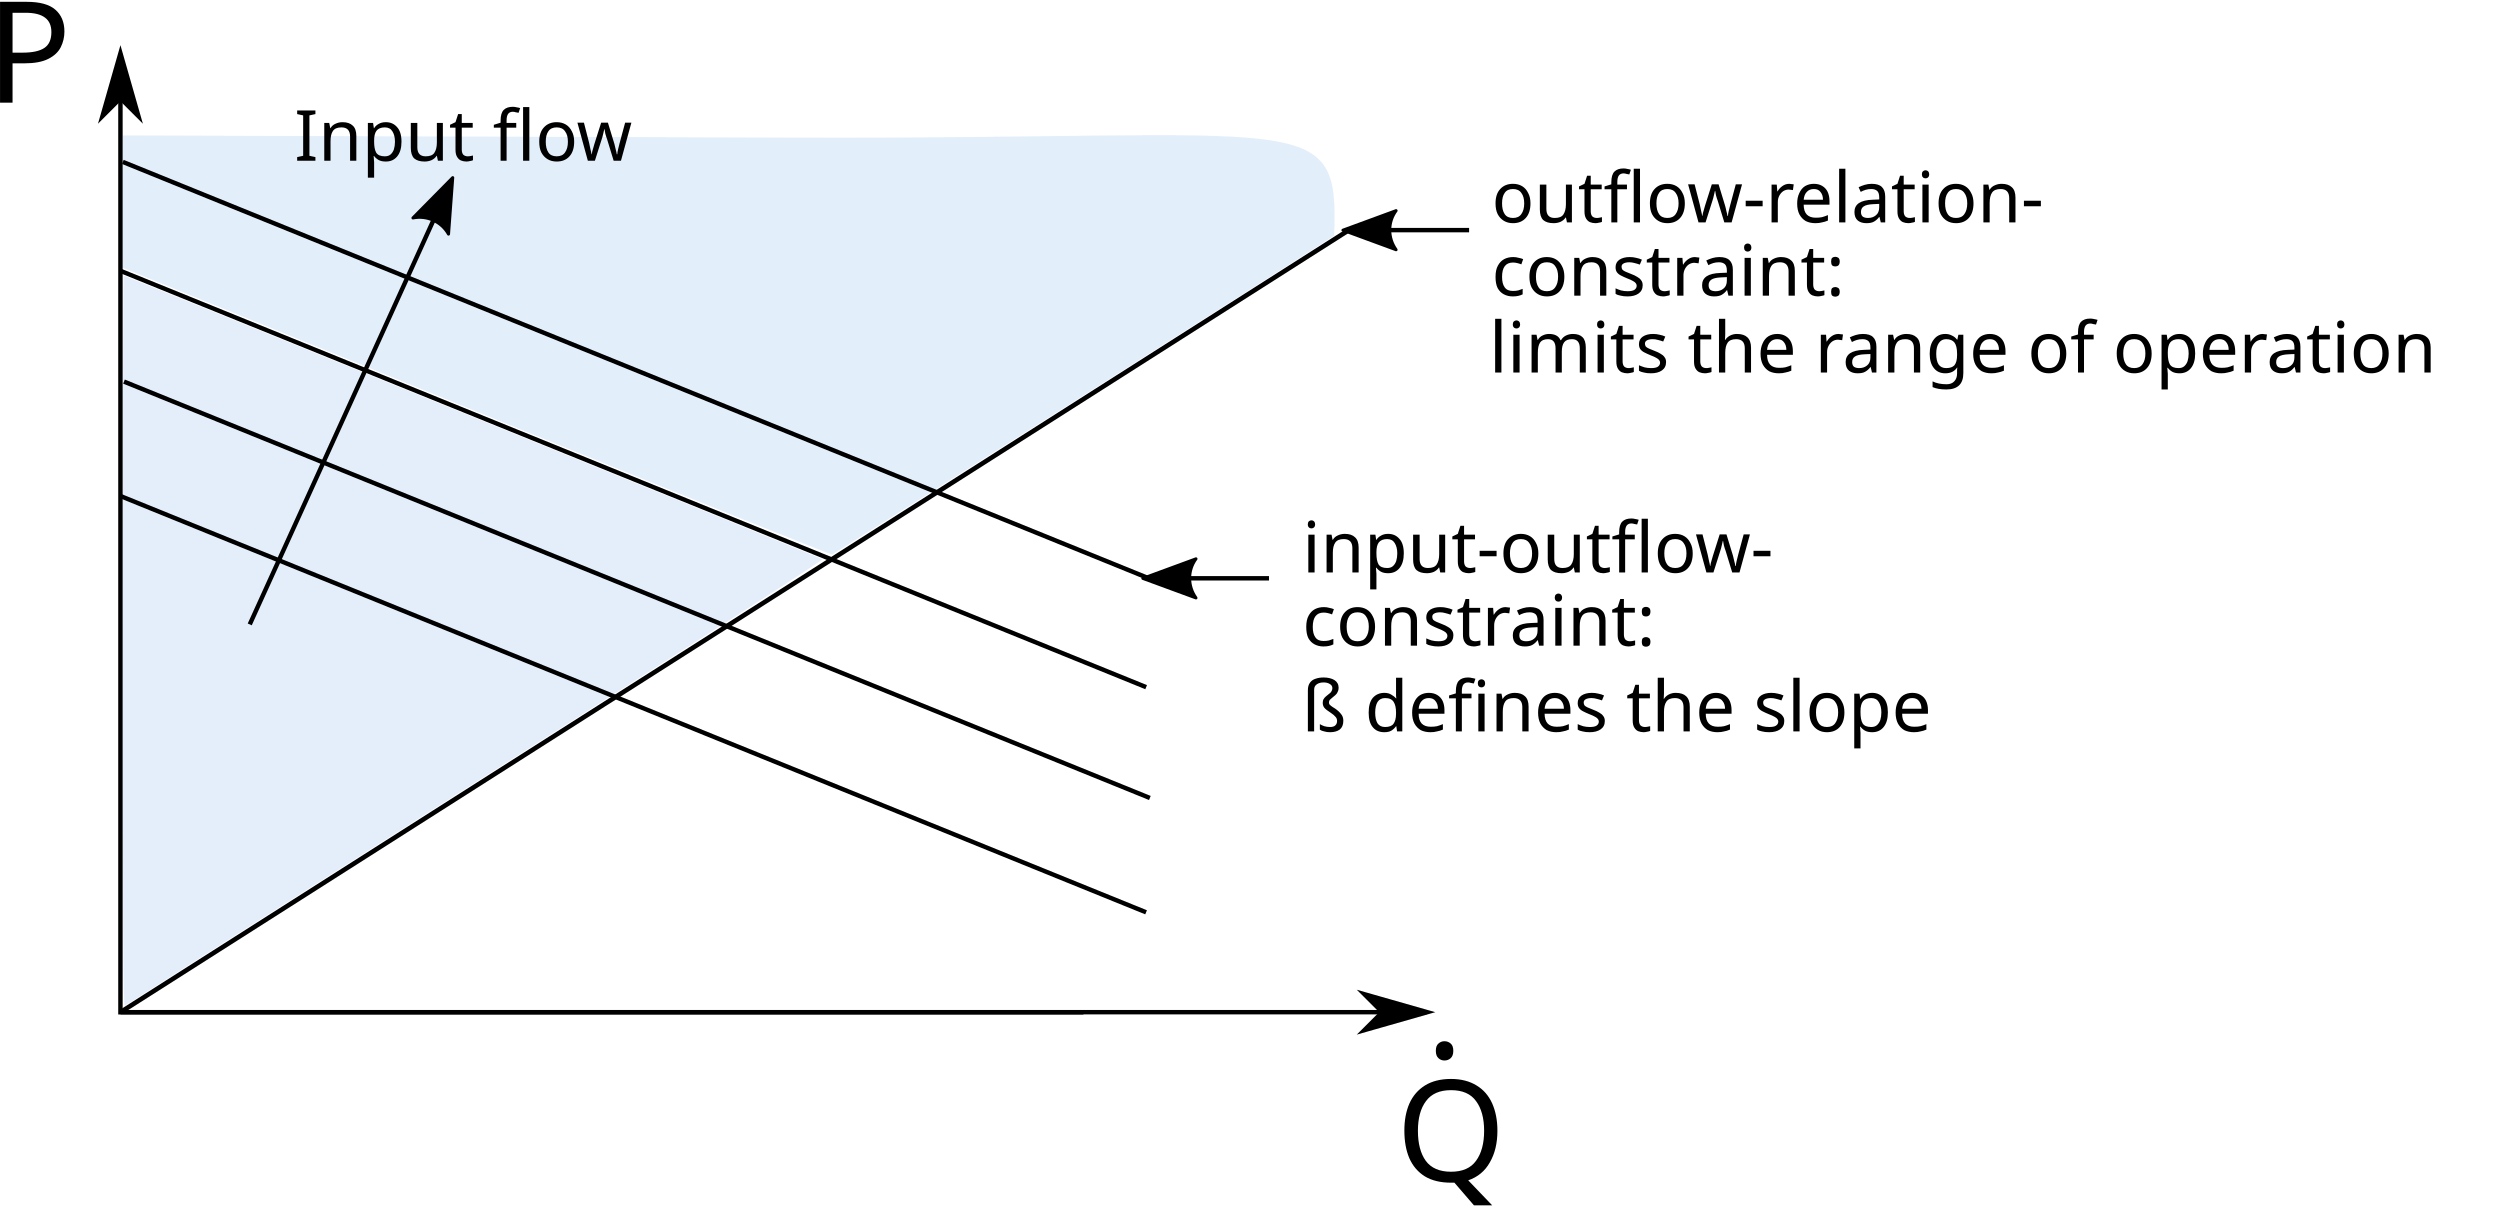
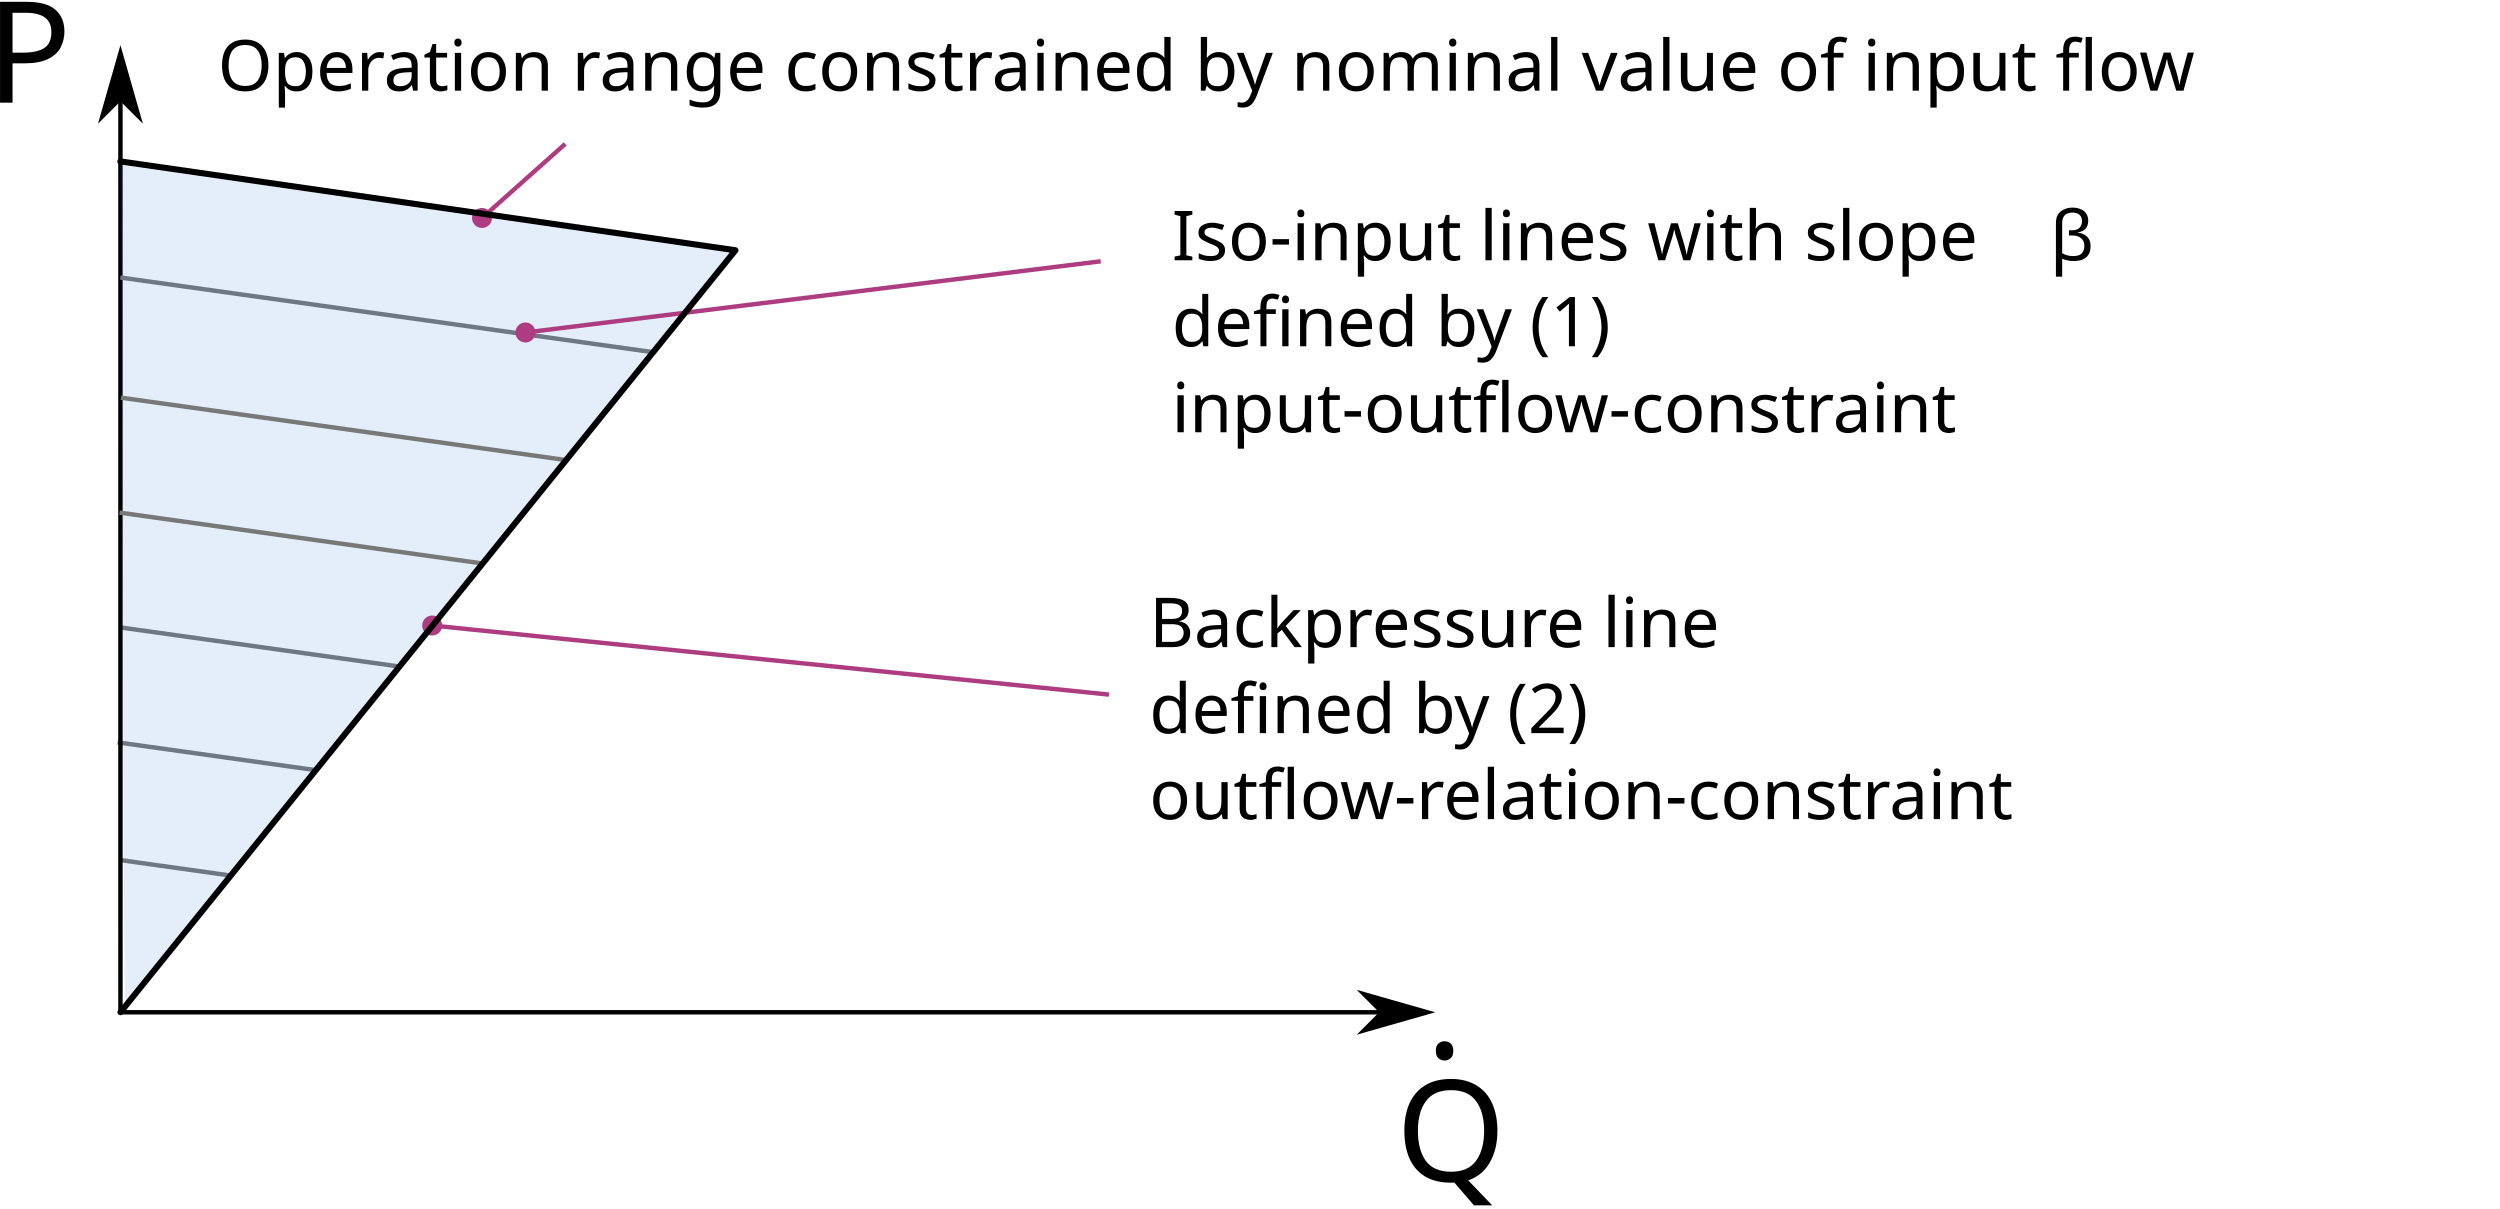
- <svg xmlns="http://www.w3.org/2000/svg" xmlns:ns1="http://www.openswatchbook.org/uri/2009/osb" width="205.054mm" height="99.123mm" viewBox="0 0 205.054 99.123" version="1.1" id="svg8">
+ <svg xmlns="http://www.w3.org/2000/svg" xmlns:ns1="http://www.openswatchbook.org/uri/2009/osb" id="svg8" version="1.1" viewBox="0 0 205.054 99.123" height="99.123mm" width="205.054mm">
  <defs id="defs2">
-     <marker orient="auto" refY="0" refX="0" id="marker5997" style="overflow:visible">
-       <path id="path5995" style="fill:#000000;fill-opacity:1;fill-rule:evenodd;stroke:#000000;stroke-width:0.625;stroke-linejoin:round;stroke-opacity:1" d="M 8.719,4.034 -2.207,0.016 8.719,-4.002 c -1.745,2.372 -1.735,5.617 -6e-7,8.035 z" transform="matrix(-1.1,0,0,-1.1,-1.1,0)" />
+     <marker style="overflow:visible" id="marker5517" refX="0.0" refY="0.0" orient="auto">
+       <path transform="scale(0.4) translate(7.4, 1)" style="fill-rule:evenodd;stroke:#ad3d80;stroke-width:1pt;stroke-opacity:1;fill:#ad3d80;fill-opacity:1" d="M -2.5,-1.0 C -2.5,1.76 -4.74,4.0 -7.5,4.0 C -10.26,4.0 -12.5,1.76 -12.5,-1.0 C -12.5,-3.76 -10.26,-6.0 -7.5,-6.0 C -4.74,-6.0 -2.5,-3.76 -2.5,-1.0 z " id="path5515" />
    </marker>
-     <marker orient="auto" refY="0" refX="0" id="marker5391" style="overflow:visible">
-       <path id="path5389" style="fill:#000000;fill-opacity:1;fill-rule:evenodd;stroke:#000000;stroke-width:0.625;stroke-linejoin:round;stroke-opacity:1" d="M 8.719,4.034 -2.207,0.016 8.719,-4.002 c -1.745,2.372 -1.735,5.617 -6e-7,8.035 z" transform="matrix(-1.1,0,0,-1.1,-1.1,0)" />
+     <marker orient="auto" refY="0.0" refX="0.0" id="marker5403" style="overflow:visible">
+       <path id="path5401" d="M -2.5,-1.0 C -2.5,1.76 -4.74,4.0 -7.5,4.0 C -10.26,4.0 -12.5,1.76 -12.5,-1.0 C -12.5,-3.76 -10.26,-6.0 -7.5,-6.0 C -4.74,-6.0 -2.5,-3.76 -2.5,-1.0 z " style="fill-rule:evenodd;stroke:#ad3d80;stroke-width:1pt;stroke-opacity:1;fill:#ad3d80;fill-opacity:1" transform="scale(0.4) translate(7.4, 1)" />
    </marker>
-     <marker orient="auto" refY="0" refX="0" id="marker5301" style="overflow:visible">
-       <path id="path5299" style="fill:#000000;fill-opacity:1;fill-rule:evenodd;stroke:#000000;stroke-width:0.625;stroke-linejoin:round;stroke-opacity:1" d="M 8.719,4.034 -2.207,0.016 8.719,-4.002 c -1.745,2.372 -1.735,5.617 -6e-7,8.035 z" transform="matrix(1.1,0,0,1.1,1.1,0)" />
+     <marker orient="auto" refY="0.0" refX="0.0" id="marker3838" style="overflow:visible">
+       <path id="path3836" d="M -2.5,-1.0 C -2.5,1.76 -4.74,4.0 -7.5,4.0 C -10.26,4.0 -12.5,1.76 -12.5,-1.0 C -12.5,-3.76 -10.26,-6.0 -7.5,-6.0 C -4.74,-6.0 -2.5,-3.76 -2.5,-1.0 z " style="fill-rule:evenodd;stroke:#ad3d80;stroke-width:1pt;stroke-opacity:1;fill:#ad3d80;fill-opacity:1" transform="scale(0.4) translate(7.4, 1)" />
    </marker>
-     <marker orient="auto" refY="0" refX="0" id="marker5061" style="overflow:visible">
-       <path id="path5059" d="M 0,0 5,-5 -12.5,0 5,5 Z" style="fill:#000000;fill-opacity:1;fill-rule:evenodd;stroke:#000000;stroke-width:1pt;stroke-opacity:1" transform="matrix(-0.8,0,0,-0.8,-10,0)" />
+     <marker style="overflow:visible" id="DotM" refX="0.0" refY="0.0" orient="auto">
+       <path transform="scale(0.4) translate(7.4, 1)" style="fill-rule:evenodd;stroke:#ad3d80;stroke-width:1pt;stroke-opacity:1;fill:#ad3d80;fill-opacity:1" d="M -2.5,-1.0 C -2.5,1.76 -4.74,4.0 -7.5,4.0 C -10.26,4.0 -12.5,1.76 -12.5,-1.0 C -12.5,-3.76 -10.26,-6.0 -7.5,-6.0 C -4.74,-6.0 -2.5,-3.76 -2.5,-1.0 z " id="path2820" />
    </marker>
-     <marker orient="auto" refY="0" refX="0" id="Arrow2Lend" style="overflow:visible">
-       <path id="path842" style="fill:#000000;fill-opacity:1;fill-rule:evenodd;stroke:#000000;stroke-width:0.625;stroke-linejoin:round;stroke-opacity:1" d="M 8.719,4.034 -2.207,0.016 8.719,-4.002 c -1.745,2.372 -1.735,5.617 -6e-7,8.035 z" transform="matrix(-1.1,0,0,-1.1,-1.1,0)" />
+     <marker style="overflow:visible" id="marker5997" refX="0" refY="0" orient="auto">
+       <path transform="matrix(-1.1,0,0,-1.1,-1.1,0)" d="M 8.719,4.034 -2.207,0.016 8.719,-4.002 c -1.745,2.372 -1.735,5.617 -6e-7,8.035 z" style="fill:#000000;fill-opacity:1;fill-rule:evenodd;stroke:#000000;stroke-width:0.625;stroke-linejoin:round;stroke-opacity:1" id="path5995" />
    </marker>
-     <marker orient="auto" refY="0" refX="0" id="Arrow2Lstart" style="overflow:visible">
-       <path id="path839" style="fill:#000000;fill-opacity:1;fill-rule:evenodd;stroke:#000000;stroke-width:0.625;stroke-linejoin:round;stroke-opacity:1" d="M 8.719,4.034 -2.207,0.016 8.719,-4.002 c -1.745,2.372 -1.735,5.617 -6e-7,8.035 z" transform="matrix(1.1,0,0,1.1,1.1,0)" />
+     <marker style="overflow:visible" id="marker5391" refX="0" refY="0" orient="auto">
+       <path transform="matrix(-1.1,0,0,-1.1,-1.1,0)" d="M 8.719,4.034 -2.207,0.016 8.719,-4.002 c -1.745,2.372 -1.735,5.617 -6e-7,8.035 z" style="fill:#000000;fill-opacity:1;fill-rule:evenodd;stroke:#000000;stroke-width:0.625;stroke-linejoin:round;stroke-opacity:1" id="path5389" />
    </marker>
-     <marker orient="auto" refY="0" refX="0" id="marker3507" style="overflow:visible">
-       <path id="path3505" d="M 0,0 5,-5 -12.5,0 5,5 Z" style="fill:#000000;fill-opacity:1;fill-rule:evenodd;stroke:#000000;stroke-width:1pt;stroke-opacity:1" transform="matrix(0.8,0,0,0.8,10,0)" />
+     <marker style="overflow:visible" id="marker5301" refX="0" refY="0" orient="auto">
+       <path transform="matrix(1.1,0,0,1.1,1.1,0)" d="M 8.719,4.034 -2.207,0.016 8.719,-4.002 c -1.745,2.372 -1.735,5.617 -6e-7,8.035 z" style="fill:#000000;fill-opacity:1;fill-rule:evenodd;stroke:#000000;stroke-width:0.625;stroke-linejoin:round;stroke-opacity:1" id="path5299" />
    </marker>
-     <marker style="overflow:visible" id="marker3473" refX="0" refY="0" orient="auto">
-       <path transform="matrix(0.8,0,0,0.8,10,0)" style="fill:#000000;fill-opacity:1;fill-rule:evenodd;stroke:#000000;stroke-width:1pt;stroke-opacity:1" d="M 0,0 5,-5 -12.5,0 5,5 Z" id="path3471" />
+     <marker style="overflow:visible" id="marker5061" refX="0" refY="0" orient="auto">
+       <path transform="matrix(-0.8,0,0,-0.8,-10,0)" style="fill:#000000;fill-opacity:1;fill-rule:evenodd;stroke:#000000;stroke-width:1pt;stroke-opacity:1" d="M 0,0 5,-5 -12.5,0 5,5 Z" id="path5059" />
    </marker>
-     <linearGradient id="linearGradient3253" ns1:paint="solid">
-       <stop style="stop-color:#000000;stop-opacity:1;" offset="0" id="stop3251" />
+     <marker style="overflow:visible" id="Arrow2Lend" refX="0" refY="0" orient="auto">
+       <path transform="matrix(-1.1,0,0,-1.1,-1.1,0)" d="M 8.719,4.034 -2.207,0.016 8.719,-4.002 c -1.745,2.372 -1.735,5.617 -6e-7,8.035 z" style="fill:#000000;fill-opacity:1;fill-rule:evenodd;stroke:#000000;stroke-width:0.625;stroke-linejoin:round;stroke-opacity:1" id="path842" />
+     </marker>
+     <marker style="overflow:visible" id="Arrow2Lstart" refX="0" refY="0" orient="auto">
+       <path transform="matrix(1.1,0,0,1.1,1.1,0)" d="M 8.719,4.034 -2.207,0.016 8.719,-4.002 c -1.745,2.372 -1.735,5.617 -6e-7,8.035 z" style="fill:#000000;fill-opacity:1;fill-rule:evenodd;stroke:#000000;stroke-width:0.625;stroke-linejoin:round;stroke-opacity:1" id="path839" />
+     </marker>
+     <marker style="overflow:visible" id="marker3507" refX="0" refY="0" orient="auto">
+       <path transform="matrix(0.8,0,0,0.8,10,0)" style="fill:#000000;fill-opacity:1;fill-rule:evenodd;stroke:#000000;stroke-width:1pt;stroke-opacity:1" d="M 0,0 5,-5 -12.5,0 5,5 Z" id="path3505" />
+     </marker>
+     <marker orient="auto" refY="0" refX="0" id="marker3473" style="overflow:visible">
+       <path id="path3471" d="M 0,0 5,-5 -12.5,0 5,5 Z" style="fill:#000000;fill-opacity:1;fill-rule:evenodd;stroke:#000000;stroke-width:1pt;stroke-opacity:1" transform="matrix(0.8,0,0,0.8,10,0)" />
+     </marker>
+     <linearGradient ns1:paint="solid" id="linearGradient3253">
+       <stop id="stop3251" offset="0" style="stop-color:#000000;stop-opacity:1;" />
    </linearGradient>
-     <marker orient="auto" refY="0" refX="0" id="Arrow1Lend" style="overflow:visible">
-       <path id="path824" d="M 0,0 5,-5 -12.5,0 5,5 Z" style="fill:#000000;fill-opacity:1;fill-rule:evenodd;stroke:#000000;stroke-width:1pt;stroke-opacity:1" transform="matrix(-0.8,0,0,-0.8,-10,0)" />
+     <marker style="overflow:visible" id="Arrow1Lend" refX="0" refY="0" orient="auto">
+       <path transform="matrix(-0.8,0,0,-0.8,-10,0)" style="fill:#000000;fill-opacity:1;fill-rule:evenodd;stroke:#000000;stroke-width:1pt;stroke-opacity:1" d="M 0,0 5,-5 -12.5,0 5,5 Z" id="path824" />
    </marker>
-     <marker orient="auto" refY="0" refX="0" id="Arrow1Lstart" style="overflow:visible">
-       <path id="path821" d="M 0,0 5,-5 -12.5,0 5,5 Z" style="fill:#000000;fill-opacity:1;fill-rule:evenodd;stroke:#000000;stroke-width:1pt;stroke-opacity:1" transform="matrix(0.8,0,0,0.8,10,0)" />
+     <marker style="overflow:visible" id="Arrow1Lstart" refX="0" refY="0" orient="auto">
+       <path transform="matrix(0.8,0,0,0.8,10,0)" style="fill:#000000;fill-opacity:1;fill-rule:evenodd;stroke:#000000;stroke-width:1pt;stroke-opacity:1" d="M 0,0 5,-5 -12.5,0 5,5 Z" id="path821" />
    </marker>
-     <marker orient="auto" refY="0" refX="0" id="Arrow2Lstart-2" style="overflow:visible">
-       <path id="path839-0" style="fill:#000000;fill-opacity:1;fill-rule:evenodd;stroke:#000000;stroke-width:0.625;stroke-linejoin:round;stroke-opacity:1" d="M 8.719,4.034 -2.207,0.016 8.719,-4.002 c -1.745,2.372 -1.735,5.617 -6e-7,8.035 z" transform="matrix(1.1,0,0,1.1,1.1,0)" />
+     <marker style="overflow:visible" id="Arrow2Lstart-2" refX="0" refY="0" orient="auto">
+       <path transform="matrix(1.1,0,0,1.1,1.1,0)" d="M 8.719,4.034 -2.207,0.016 8.719,-4.002 c -1.745,2.372 -1.735,5.617 -6e-7,8.035 z" style="fill:#000000;fill-opacity:1;fill-rule:evenodd;stroke:#000000;stroke-width:0.625;stroke-linejoin:round;stroke-opacity:1" id="path839-0" />
    </marker>
-     <marker orient="auto" refY="0" refX="0" id="Arrow2Lstart-2-4" style="overflow:visible">
-       <path id="path839-0-9" style="fill:#000000;fill-opacity:1;fill-rule:evenodd;stroke:#000000;stroke-width:0.625;stroke-linejoin:round;stroke-opacity:1" d="M 8.719,4.034 -2.207,0.016 8.719,-4.002 c -1.745,2.372 -1.735,5.617 -6e-7,8.035 z" transform="matrix(1.1,0,0,1.1,1.1,0)" />
+     <marker style="overflow:visible" id="Arrow2Lstart-2-4" refX="0" refY="0" orient="auto">
+       <path transform="matrix(1.1,0,0,1.1,1.1,0)" d="M 8.719,4.034 -2.207,0.016 8.719,-4.002 c -1.745,2.372 -1.735,5.617 -6e-7,8.035 z" style="fill:#000000;fill-opacity:1;fill-rule:evenodd;stroke:#000000;stroke-width:0.625;stroke-linejoin:round;stroke-opacity:1" id="path839-0-9" />
    </marker>
  </defs>
-   <g id="layer1" transform="translate(-1.828458,-1.482332)">
-     <text xml:space="preserve" style="font-style:normal;font-weight:normal;font-size:8.467px;line-height:1.25;font-family:sans-serif;letter-spacing:0px;word-spacing:0px;fill:#000000;fill-opacity:1;stroke:none;stroke-width:0.265" x="90.525" y="85.333" id="text1329">
-       <tspan id="tspan1327" x="90.525" y="93.058" style="stroke-width:0.265" />
+   <g transform="translate(-1.828458,-1.482332)" id="layer1">
+     <text id="text1329" y="85.333" x="90.525" style="font-style:normal;font-weight:normal;font-size:8.467px;line-height:1.25;font-family:sans-serif;letter-spacing:0px;word-spacing:0px;fill:#000000;fill-opacity:1;stroke:none;stroke-width:0.265" xml:space="preserve">
+       <tspan style="stroke-width:0.265" y="93.058" x="90.525" id="tspan1327" />
    </text>
-     <g id="g989" transform="matrix(1.368217,0,0,1.368217,-26.32408,-31.86261)">
-       <path id="path1103" d="M 27.796,27.592 V 85.055 H 85.526" style="fill:none;stroke:#000000;stroke-width:0.265px;stroke-linecap:butt;stroke-linejoin:miter;stroke-opacity:1;marker-start:url(#Arrow1Lstart)" />
-       <path id="path1321" d="M 27.786,40.603 89.285,65.565" style="fill:none;stroke:#000000;stroke-width:0.266;stroke-linecap:butt;stroke-linejoin:miter;stroke-miterlimit:4;stroke-dasharray:none;stroke-opacity:1" />
-       <text id="text1325" y="30.527" x="19.749" style="font-style:normal;font-weight:normal;font-size:10.583px;line-height:0.25;font-family:sans-serif;letter-spacing:0px;word-spacing:0px;fill:#000000;fill-opacity:1;stroke:none;stroke-width:0.265" xml:space="preserve">
-         <tspan style="font-size:8.467px;line-height:1;stroke-width:0.265" y="30.527" x="19.749" id="tspan1323">P</tspan>
+     <g transform="matrix(1.368217,0,0,1.368217,-26.32408,-31.86261)" id="g989">
+       <path id="path19168" d="m 27.793,61.985 16.743,2.347" style="fill:none;stroke:#787878;stroke-width:0.266;stroke-linecap:butt;stroke-linejoin:miter;stroke-miterlimit:4;stroke-dasharray:none;stroke-opacity:1" />
+       <path style="fill:none;stroke:#787878;stroke-width:0.266;stroke-linecap:butt;stroke-linejoin:miter;stroke-miterlimit:4;stroke-dasharray:none;stroke-opacity:1" d="m 27.625,68.875 11.91,1.67" id="path19170" />
+       <path style="fill:none;stroke:#787878;stroke-width:0.266;stroke-linecap:butt;stroke-linejoin:miter;stroke-miterlimit:4;stroke-dasharray:none;stroke-opacity:1" d="m 27.793,75.932 6.561,0.92" id="path19194" />
+       <path style="fill:none;stroke:#000000;stroke-width:0.265px;stroke-linecap:butt;stroke-linejoin:miter;stroke-opacity:1;marker-start:url(#Arrow1Lstart)" d="M 27.796,27.592 V 85.055" id="path1103" />
+       <path style="fill:none;stroke:#787878;stroke-width:0.266;stroke-linecap:butt;stroke-linejoin:miter;stroke-miterlimit:4;stroke-dasharray:none;stroke-opacity:1" d="m 27.792,41.008 31.965,4.481" id="path1321" />
+       <text xml:space="preserve" style="font-style:normal;font-weight:normal;font-size:10.583px;line-height:0.25;font-family:sans-serif;letter-spacing:0px;word-spacing:0px;fill:#000000;fill-opacity:1;stroke:none;stroke-width:0.265" x="19.749" y="30.527" id="text1325">
+         <tspan id="tspan1323" x="19.749" y="30.527" style="font-size:8.467px;line-height:1;stroke-width:0.265">P</tspan>
      </text>
-       <g transform="translate(16.46394,6.930491)" id="g1347">
-         <text xml:space="preserve" style="font-style:normal;font-weight:normal;font-size:8.467px;line-height:1.25;font-family:sans-serif;letter-spacing:0px;word-spacing:0px;fill:#000000;fill-opacity:1;stroke:none;stroke-width:0.265" x="87.785" y="88.263" id="text1337">
-           <tspan id="tspan1335" x="87.785" y="88.263" style="stroke-width:0.265">Q</tspan>
+       <g id="g1347" transform="translate(16.46394,6.930491)">
+         <text id="text1337" y="88.263" x="87.785" style="font-style:normal;font-weight:normal;font-size:8.467px;line-height:1.25;font-family:sans-serif;letter-spacing:0px;word-spacing:0px;fill:#000000;fill-opacity:1;stroke:none;stroke-width:0.265" xml:space="preserve">
+           <tspan style="stroke-width:0.265" y="88.263" x="87.785" id="tspan1335">Q</tspan>
        </text>
-         <text xml:space="preserve" style="font-style:normal;font-weight:normal;font-size:8.467px;line-height:1.25;font-family:sans-serif;letter-spacing:0px;word-spacing:0px;fill:#000000;fill-opacity:1;stroke:none;stroke-width:0.265" x="89.58" y="80.892" id="text1341">
-           <tspan id="tspan1339" x="89.58" y="80.892" style="stroke-width:0.265">.</tspan>
+         <text id="text1341" y="80.892" x="89.58" style="font-style:normal;font-weight:normal;font-size:8.467px;line-height:1.25;font-family:sans-serif;letter-spacing:0px;word-spacing:0px;fill:#000000;fill-opacity:1;stroke:none;stroke-width:0.265" xml:space="preserve">
+           <tspan style="stroke-width:0.265" y="80.892" x="89.58" id="tspan1339">.</tspan>
        </text>
      </g>
-       <path id="path1349" d="M 27.8,85.049 101.435,38.166" style="fill:none;stroke:#000000;stroke-width:0.279px;stroke-linecap:butt;stroke-linejoin:miter;stroke-opacity:1" />
-       <path transform="scale(0.2645833)" id="path1363" d="m 198.994,190.73 c -36.732,-14.923 -72.772,-29.566 -80.089,-32.54 l -13.304,-5.406 v -3.882 -26.105 l 152.732,0.505 c 116.43,0.385 122.824,-6.996 121.723,22.206 -2.949,2.043 -113.324,72.139 -113.74,72.233 -0.295,0.067 -30.589,-12.089 -67.321,-27.012 z" style="fill:#227ae1;fill-opacity:0.125;stroke:none;stroke-width:0.715;stroke-miterlimit:4;stroke-dasharray:none;stroke-opacity:1" />
-       <path transform="scale(0.2645833)" id="path2919" d="m 105.602,237.448 c 0,-45.595 0.084,-82.901 0.186,-82.901 0.235,0 157.684,63.903 158.314,64.254 0.294,0.164 -28.578,18.743 -78.571,50.561 -43.47,27.666 -79.237,50.456 -79.483,50.644 -0.357,0.273 -0.446,-16.294 -0.446,-82.559 z" style="fill:#2078df;fill-opacity:0.125;stroke:none;stroke-width:0.715;stroke-miterlimit:4;stroke-dasharray:none;stroke-opacity:1" />
-       <text id="text3443" y="37.7" x="109.997" style="font-style:normal;font-weight:normal;font-size:8.467px;line-height:0.5;font-family:sans-serif;letter-spacing:0px;word-spacing:0px;fill:#000000;fill-opacity:1;stroke:none;stroke-width:0.265" xml:space="preserve">
-         <tspan id="tspan3445" style="font-size:4.233px;line-height:0.5;stroke-width:0.265" y="37.7" x="109.997">outflow-relation-</tspan>
-         <tspan id="tspan3461" style="font-size:4.233px;line-height:0.5;stroke-width:0.265" y="42.092" x="109.997">constraint:</tspan>
+       <path style="fill:#2078df;fill-opacity:0.125;stroke:none;stroke-width:0.189;stroke-miterlimit:4;stroke-dasharray:none;stroke-opacity:1" d="m 27.961,62.825 c 0,-12.064 -0.169,-28.779 -0.169,-28.779 0,0 36.706,5.235 36.873,5.328 L 28.08,84.669 c 0,0 -0.118,-4.311 -0.118,-21.844 z" id="path2919" />
+       <text xml:space="preserve" style="font-style:normal;font-weight:normal;font-size:8.467px;line-height:0.5;font-family:sans-serif;letter-spacing:0px;word-spacing:0px;fill:#000000;fill-opacity:1;stroke:none;stroke-width:0.265" x="89.244" y="67.444" id="text3443">
+         <tspan x="89.244" y="71.76" style="font-size:4.233px;line-height:0.5;stroke-width:0.265" id="tspan3461" />
      </text>
-       <path id="path3463" d="m 101.435,38.166 h 7.21" style="fill:none;stroke:#000000;stroke-width:0.265;stroke-linecap:butt;stroke-linejoin:miter;stroke-miterlimit:4;stroke-dasharray:none;stroke-opacity:1;marker-start:url(#Arrow2Lstart)" />
-       <path id="path3463-2" d="m 89.439,59.039 h 7.21" style="fill:none;stroke:#000000;stroke-width:0.265;stroke-linecap:butt;stroke-linejoin:miter;stroke-miterlimit:4;stroke-dasharray:none;stroke-opacity:1;marker-start:url(#Arrow2Lstart-2)" />
-       <text id="text3443-6" y="58.684" x="98.649" style="font-style:normal;font-weight:normal;font-size:8.467px;line-height:0.5;font-family:sans-serif;letter-spacing:0px;word-spacing:0px;fill:#000000;fill-opacity:1;stroke:none;stroke-width:0.265" xml:space="preserve">
-         <tspan id="tspan3445-6" style="font-size:4.233px;line-height:0.5;stroke-width:0.265" y="58.684" x="98.649">input-outflow-</tspan>
-         <tspan id="tspan5267" style="font-size:4.233px;line-height:0.5;stroke-width:0.265" y="63.076" x="98.649">constraint:</tspan>
+       <path style="fill:none;stroke:#ad3d80;stroke-width:0.265;stroke-linecap:butt;stroke-linejoin:miter;stroke-miterlimit:4;stroke-dasharray:none;stroke-opacity:1;marker-start:url(#marker3838)" d="M 46.495,61.871 87.057,66.011" id="path3463" />
+       <path style="fill:none;stroke:#ad3d80;stroke-width:0.265;stroke-linecap:butt;stroke-linejoin:miter;stroke-miterlimit:4;stroke-dasharray:none;stroke-opacity:1;marker-start:url(#DotM)" d="m 49.48,37.431 4.98,-4.433" id="path3463-2" />
+       <text xml:space="preserve" style="font-style:normal;font-weight:normal;font-size:8.467px;line-height:0.5;font-family:sans-serif;letter-spacing:0px;word-spacing:0px;fill:#000000;fill-opacity:1;stroke:none;stroke-width:0.265" x="82.69" y="30.29" id="text3443-6">
+         <tspan x="82.69" y="34.606" style="font-size:4.233px;line-height:0.5;stroke-width:0.265" id="tspan5267" />
      </text>
-       <path id="path1321-9" d="M 28.009,47.247 89.508,72.208" style="fill:none;stroke:#000000;stroke-width:0.266;stroke-linecap:butt;stroke-linejoin:miter;stroke-miterlimit:4;stroke-dasharray:none;stroke-opacity:1" />
-       <path id="path1321-9-3" d="M 27.783,54.101 89.281,79.062" style="fill:none;stroke:#000000;stroke-width:0.266;stroke-linecap:butt;stroke-linejoin:miter;stroke-miterlimit:4;stroke-dasharray:none;stroke-opacity:1" />
-       <path id="path1321-2" d="M 27.94,34.078 89.439,59.039" style="fill:none;stroke:#000000;stroke-width:0.266;stroke-linecap:butt;stroke-linejoin:miter;stroke-miterlimit:4;stroke-dasharray:none;stroke-opacity:1" />
-       <text id="text4719" y="34.007" x="38.22" style="font-style:normal;font-weight:normal;font-size:8.467px;line-height:1.25;font-family:sans-serif;letter-spacing:0px;word-spacing:0px;fill:#000000;fill-opacity:1;stroke:none;stroke-width:0.265" xml:space="preserve">
-         <tspan style="font-size:4.233px;stroke-width:0.265" y="34.007" x="38.22" id="tspan4717">Input flow</tspan>
+       <path style="fill:none;stroke:#000000;stroke-width:0.265;stroke-linecap:butt;stroke-linejoin:miter;stroke-miterlimit:4;stroke-dasharray:none;stroke-opacity:1;marker-end:url(#marker5061)" d="M 27.796,85.055 H 106.102" id="path5057" />
+       <text xml:space="preserve" style="font-style:normal;font-weight:normal;font-size:8.467px;line-height:1.25;font-family:sans-serif;letter-spacing:0px;word-spacing:0px;fill:#000000;fill-opacity:1;stroke:none;stroke-width:0.265" x="82.663" y="39.823" id="text5271">
+         <tspan id="tspan5269" x="82.663" y="47.314" style="font-size:4.233px;stroke-width:0.265" />
      </text>
-       <path id="path5057" d="M 27.8,85.049 H 106.106" style="fill:none;stroke:#000000;stroke-width:0.265;stroke-linecap:butt;stroke-linejoin:miter;stroke-miterlimit:4;stroke-dasharray:none;stroke-opacity:1;marker-end:url(#marker5061)" />
-       <text id="text5271" y="68.217" x="98.622" style="font-style:normal;font-weight:normal;font-size:8.467px;line-height:1.25;font-family:sans-serif;letter-spacing:0px;word-spacing:0px;fill:#000000;fill-opacity:1;stroke:none;stroke-width:0.265" xml:space="preserve">
-         <tspan style="font-size:4.233px;stroke-width:0.265" y="68.217" x="98.622" id="tspan5269">ß defines the slope</tspan>
+       <text xml:space="preserve" style="font-style:normal;font-weight:normal;font-size:4.233px;line-height:1.25;font-family:sans-serif;letter-spacing:0px;word-spacing:0px;fill:#000000;fill-opacity:1;stroke:none;stroke-width:0.265" x="89.094" y="76.446" id="text5285">
+         <tspan id="tspan5283" x="89.094" y="80.191" style="stroke-width:0.265" />
      </text>
-       <text id="text5285" y="46.702" x="109.848" style="font-style:normal;font-weight:normal;font-size:4.233px;line-height:1.25;font-family:sans-serif;letter-spacing:0px;word-spacing:0px;fill:#000000;fill-opacity:1;stroke:none;stroke-width:0.265" xml:space="preserve">
-         <tspan style="stroke-width:0.265" y="46.702" x="109.848" id="tspan5283">limits the range of operation </tspan>
+       <path style="fill:none;stroke:#ad3d80;stroke-width:0.265;stroke-linecap:butt;stroke-linejoin:miter;stroke-miterlimit:4;stroke-dasharray:none;stroke-opacity:1;marker-start:url(#marker5403)" d="M 52.085,44.302 86.563,40.034" id="path5399" />
+       <path style="fill:none;stroke:#787878;stroke-width:0.266;stroke-linecap:butt;stroke-linejoin:miter;stroke-miterlimit:4;stroke-dasharray:none;stroke-opacity:1" d="m 27.826,48.211 26.66,3.738" id="path1321-3" />
+       <path style="fill:none;stroke:#787878;stroke-width:0.266;stroke-linecap:butt;stroke-linejoin:miter;stroke-miterlimit:4;stroke-dasharray:none;stroke-opacity:1" d="m 27.742,55.101 21.768,3.052" id="path1321-6" />
+       <path d="m 27.792,34.046 36.873,5.328 M 27.8,85.049 64.665,39.374" style="fill:none;stroke:#000000;stroke-width:0.365;stroke-linecap:round;stroke-linejoin:round;stroke-miterlimit:4;stroke-dasharray:none;stroke-opacity:1" id="path1321-2" />
+       <flowRoot style="fill:black;fill-opacity:1;stroke:none;font-family:'TeX Gyre Chorus';font-style:normal;font-weight:normal;font-size:21.333px;line-height:1.25;letter-spacing:0px;word-spacing:0px;-inkscape-font-specification:'TeX Gyre Chorus';font-stretch:normal;font-variant:normal" id="flowRoot19020" xml:space="preserve">
+         <flowRegion id="flowRegion19022">
+           <rect y="166.079" x="470.994" height="28.677" width="2.607" id="rect19024" />
+         </flowRegion>
+         <flowPara id="flowPara19026" />
+       </flowRoot>
+       <flowRoot style="fill:black;fill-opacity:1;stroke:none;font-family:'TeX Gyre Chorus';font-style:normal;font-weight:normal;font-size:21.333px;line-height:1.25;letter-spacing:0px;word-spacing:0px;-inkscape-font-specification:'TeX Gyre Chorus';font-stretch:normal;font-variant:normal" id="flowRoot19028" xml:space="preserve">
+         <flowRegion id="flowRegion19030">
+           <rect y="122.63" x="605.688" height="67.781" width="147.729" id="rect19032" />
+         </flowRegion>
+         <flowPara id="flowPara19034" />
+       </flowRoot>
+       <text id="text19010" y="29.802" x="33.621" style="font-style:normal;font-weight:normal;font-size:8.467px;line-height:0.5;font-family:sans-serif;letter-spacing:0px;word-spacing:0px;fill:#000000;fill-opacity:1;stroke:none;stroke-width:0.265" xml:space="preserve">
+         <tspan id="tspan19008" style="font-size:4.233px;line-height:0.5;stroke-width:0.265" y="29.802" x="33.621">Operation range constrained by nominal value of input flow</tspan>
      </text>
-       <path id="path5993" d="M 35.547,61.803 47.574,35.343" style="fill:none;stroke:#000000;stroke-width:0.265px;stroke-linecap:butt;stroke-linejoin:miter;stroke-opacity:1;marker-end:url(#marker5997)" />
+       <text id="text5064" y="63.162" x="89.474" style="font-style:normal;font-variant:normal;font-weight:normal;font-stretch:normal;font-size:4.125px;line-height:1.25;font-family:sans-serif;-inkscape-font-specification:sans-serif;letter-spacing:0px;word-spacing:0px;fill:#000000;fill-opacity:1;stroke:none;stroke-width:0.193" xml:space="preserve">
+         <tspan style="stroke-width:0.193" id="tspan5052" y="63.162" x="89.474">
+           <tspan id="tspan5048" style="font-style:normal;font-variant:normal;font-weight:normal;font-stretch:normal;font-family:sans-serif;-inkscape-font-specification:sans-serif;stroke-width:0.193" y="63.162" x="89.474">Backpressure line</tspan>
+           <tspan id="tspan5050" style="font-style:normal;font-variant:normal;font-weight:normal;font-stretch:normal;font-family:sans-serif;-inkscape-font-specification:sans-serif;stroke-width:0.193" y="63.162" x="126.095" dx="0" />
+         </tspan>
+         <tspan style="stroke-width:0.193" id="tspan5058" y="68.319" x="89.474">
+           <tspan id="tspan5054" style="font-style:normal;font-variant:normal;font-weight:normal;font-stretch:normal;font-family:sans-serif;-inkscape-font-specification:sans-serif;stroke-width:0.193" y="68.319" x="89.474">defined by (2)</tspan>
+           <tspan id="tspan5056" style="font-style:normal;font-variant:normal;font-weight:normal;font-stretch:normal;font-family:sans-serif;-inkscape-font-specification:sans-serif;stroke-width:0.193" y="68.319" x="118.545" dx="0" />
+         </tspan>
+         <tspan style="stroke-width:0.193" id="tspan5062" y="73.476" x="89.474">
+           <tspan id="tspan5060" style="font-style:normal;font-variant:normal;font-weight:normal;font-stretch:normal;font-family:sans-serif;-inkscape-font-specification:sans-serif;stroke-width:0.193" y="73.476" x="89.474">outflow-relation-constraint</tspan>
+         </tspan>
+       </text>
+       <text id="text5090" y="39.972" x="90.819" style="font-style:normal;font-variant:normal;font-weight:normal;font-stretch:normal;font-size:4.125px;line-height:1.25;font-family:sans-serif;-inkscape-font-specification:sans-serif;letter-spacing:0px;word-spacing:0px;fill:#000000;fill-opacity:1;stroke:none;stroke-width:0.193" xml:space="preserve">
+         <tspan style="stroke-width:0.193" id="tspan5072" y="45.129" x="143.482">
+           <tspan id="tspan5066" style="font-style:normal;font-variant:normal;font-weight:normal;font-stretch:normal;font-family:sans-serif;-inkscape-font-specification:sans-serif;stroke-width:0.193" y="39.972" x="90.819">Iso-input lines with slope </tspan>
+           <tspan id="tspan5068" style="font-style:normal;font-variant:normal;font-weight:normal;font-stretch:normal;font-family:sans-serif;-inkscape-font-specification:sans-serif;stroke-width:0.193" y="39.972" x="143.482">β</tspan>
+           <tspan id="tspan5070" style="font-style:normal;font-variant:normal;font-weight:normal;font-stretch:normal;font-family:sans-serif;-inkscape-font-specification:sans-serif;stroke-width:0.193" y="39.972" x="146.117" dx="0" />
+         </tspan>
+         <tspan style="stroke-width:0.193" id="tspan5078" y="50.285" x="90.819">
+           <tspan id="tspan5074" style="font-style:normal;font-variant:normal;font-weight:normal;font-stretch:normal;font-family:sans-serif;-inkscape-font-specification:sans-serif;stroke-width:0.193" y="45.129" x="90.819">defined by (1)</tspan>
+           <tspan id="tspan5076" style="font-style:normal;font-variant:normal;font-weight:normal;font-stretch:normal;font-family:sans-serif;-inkscape-font-specification:sans-serif;stroke-width:0.193" y="45.129" x="119.89" dx="0" />
+         </tspan>
+         <tspan style="stroke-width:0.193" id="tspan5084" y="0" x="90.819">
+           <tspan id="tspan5080" style="font-style:normal;font-variant:normal;font-weight:normal;font-stretch:normal;font-family:sans-serif;-inkscape-font-specification:sans-serif;stroke-width:0.193" y="50.285" x="90.819">input-outflow-constraint</tspan>
+           <tspan id="tspan5082" style="font-style:normal;font-variant:normal;font-weight:normal;font-stretch:normal;font-family:sans-serif;-inkscape-font-specification:sans-serif;stroke-width:0.193" y="50.285" x="140.557" dx="0" />
+         </tspan>
+         <tspan style="stroke-width:0.193" id="tspan5088" y="0" x="90.819">
+           <tspan id="tspan5086" style="font-style:normal;font-variant:normal;font-weight:normal;font-stretch:normal;font-family:sans-serif;-inkscape-font-specification:sans-serif;stroke-width:0.193" y="55.442" x="90.819" />
+         </tspan>
+       </text>
    </g>
  </g>
</svg>
